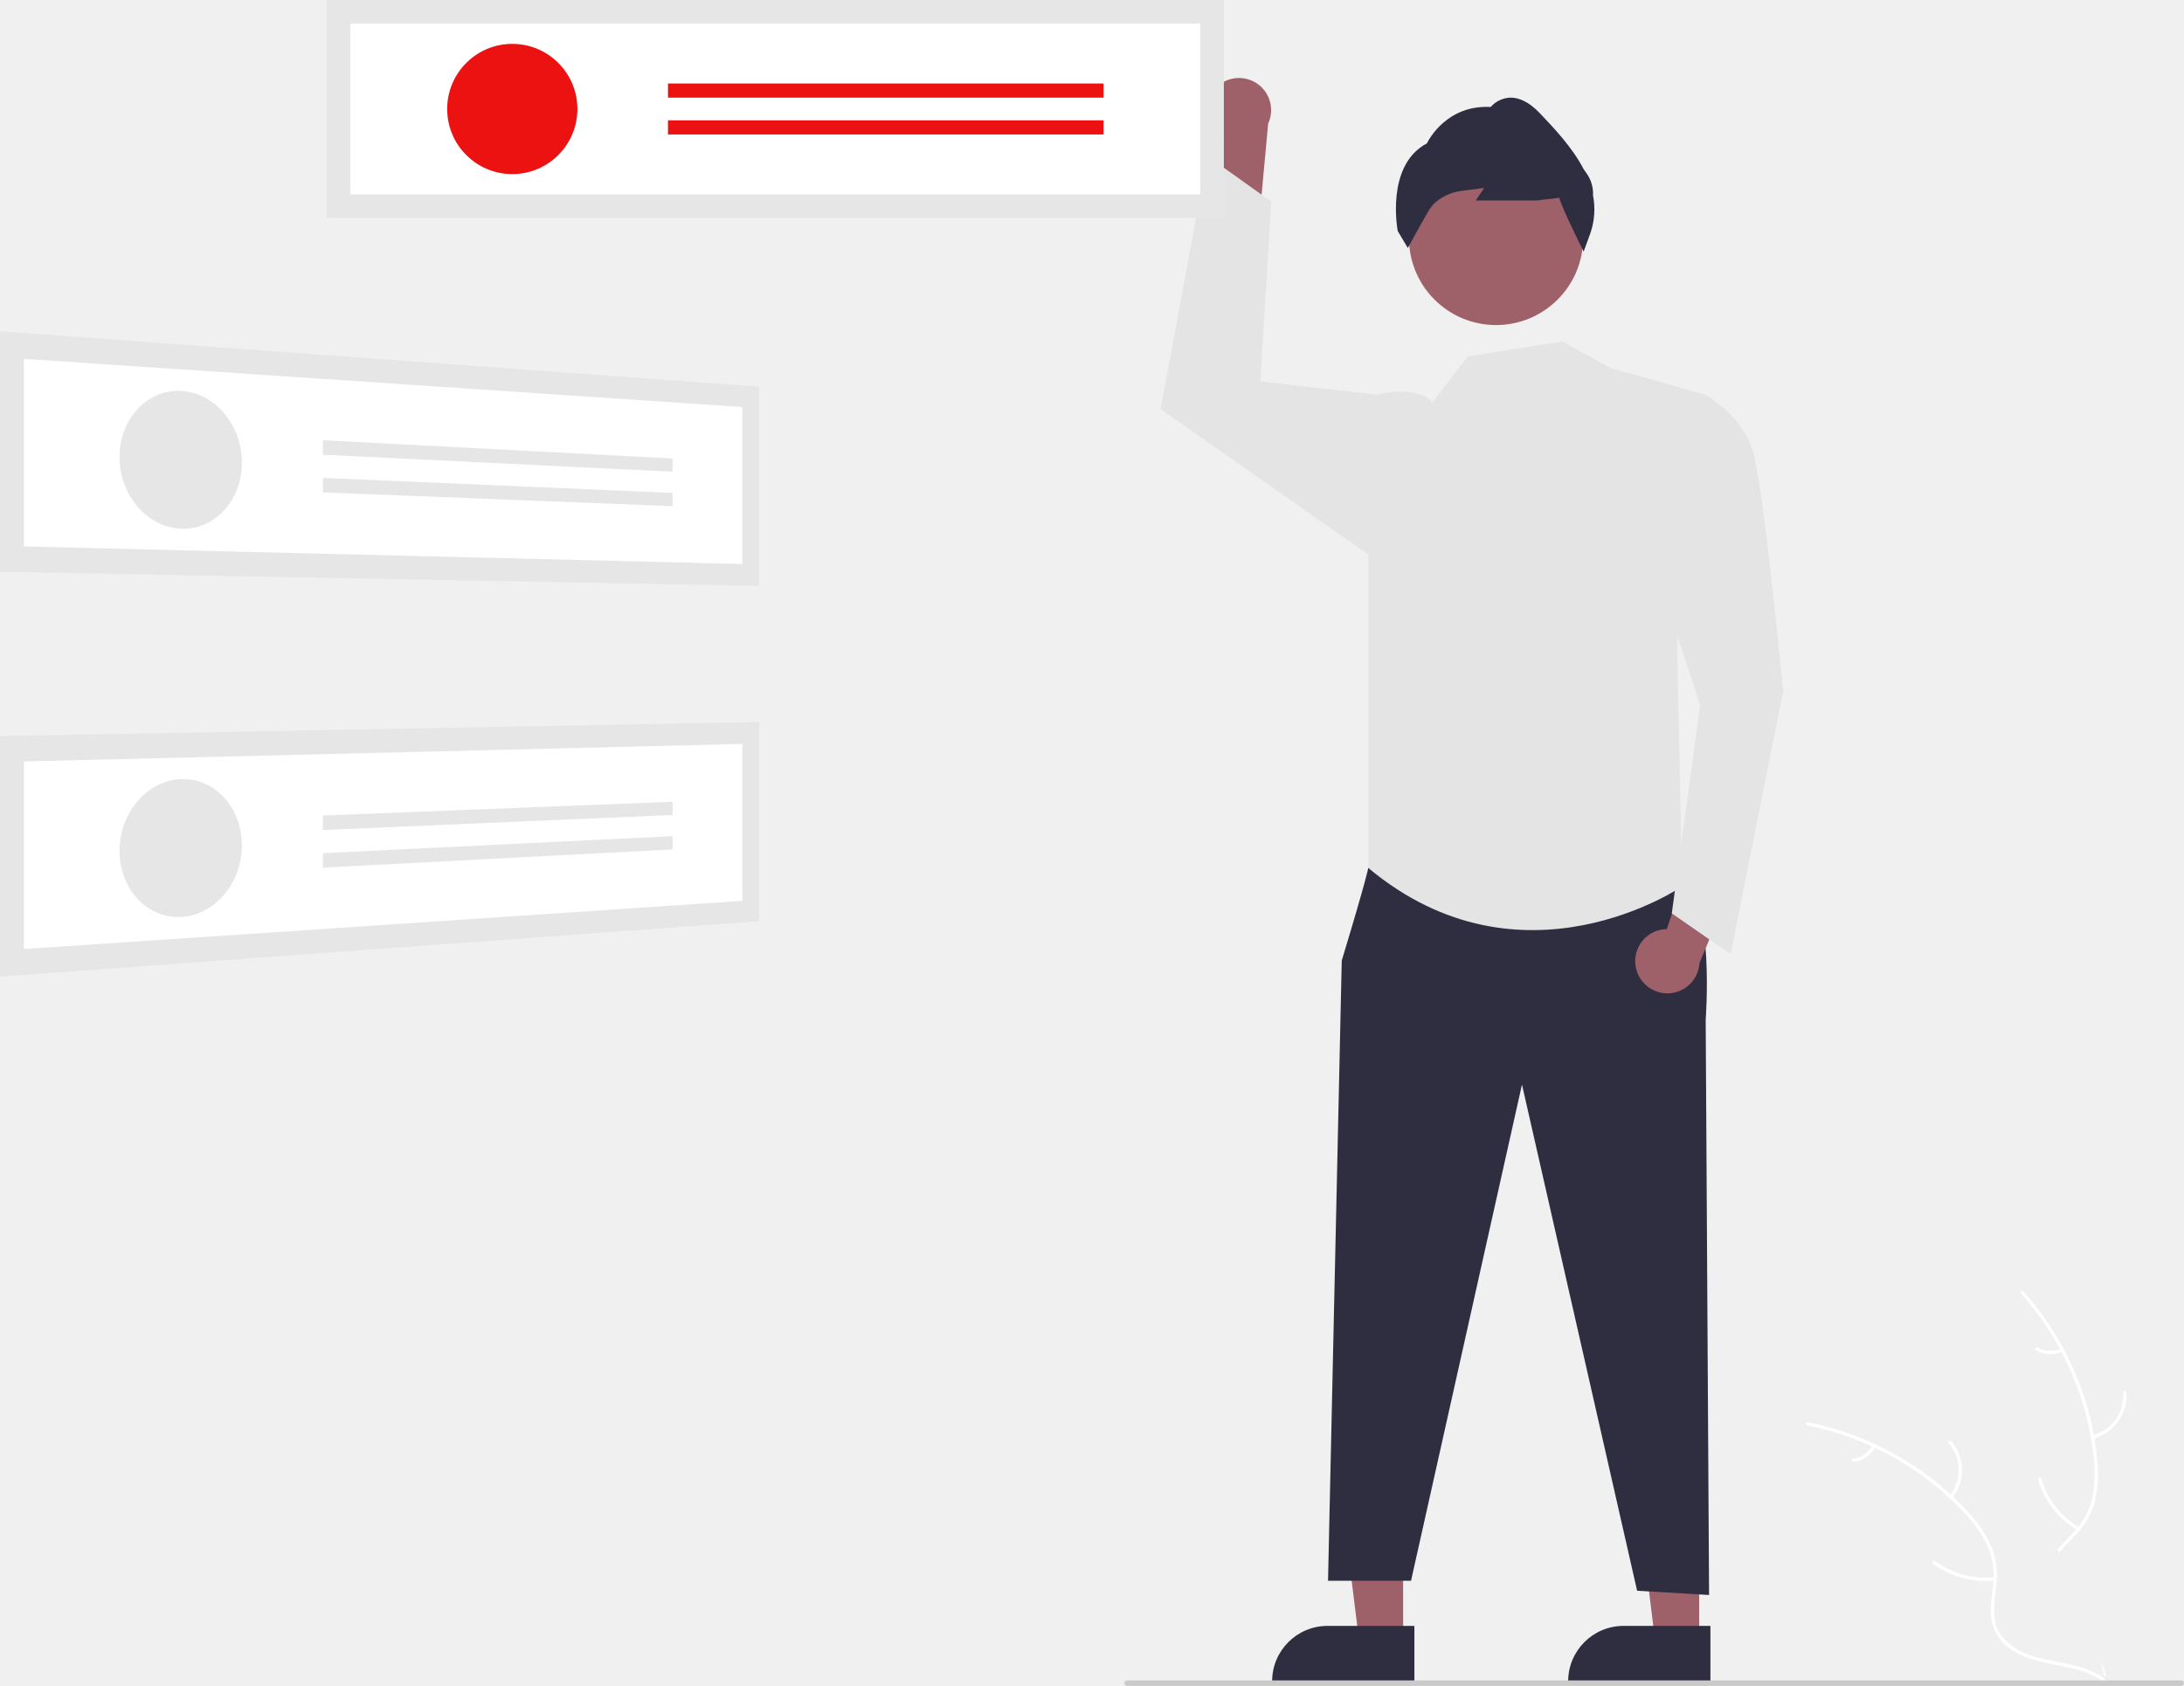
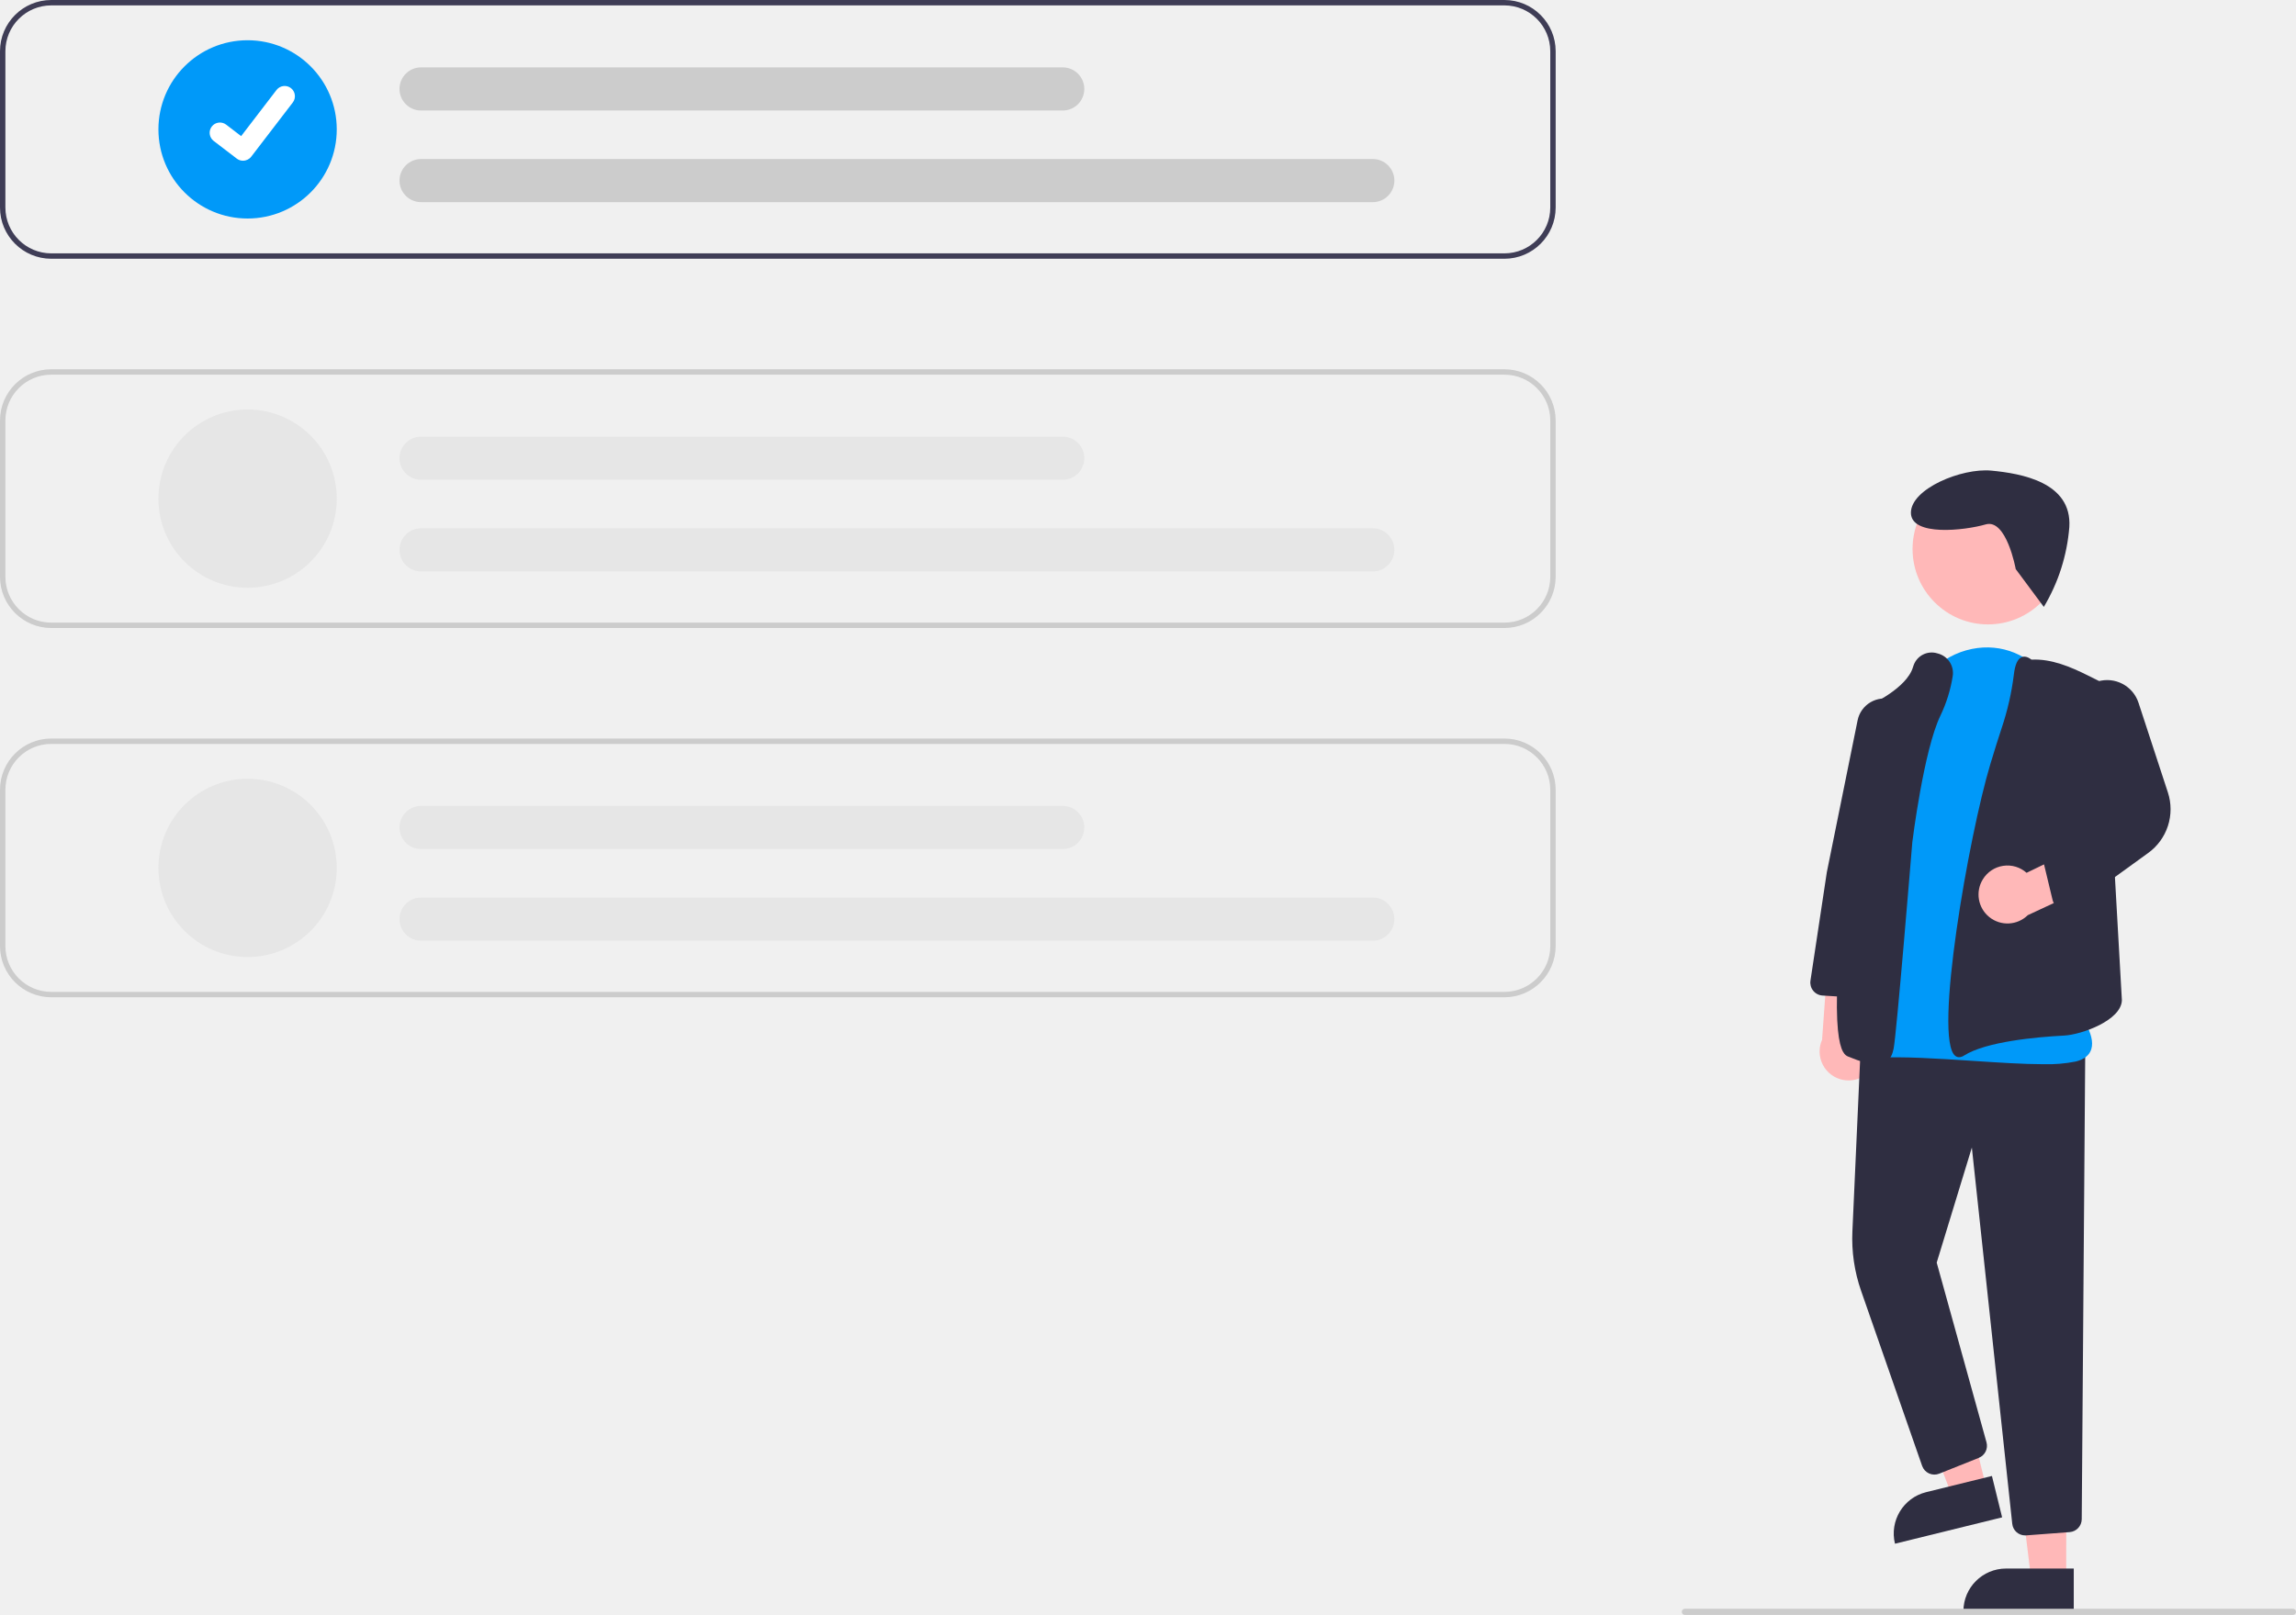
- <svg xmlns="http://www.w3.org/2000/svg" data-name="Layer 1" width="789.382" height="609.376" viewBox="0 0 789.382 609.376">
-   <path d="M981.309,673.983c-3.318-26.678-19.851-52.964-45.294-61.646a123.863,123.863,0,0,1-.006,85.04c-3.91,10.575-9.359,21.93-5.682,32.589,2.288,6.632,7.886,11.706,14.142,14.879,6.257,3.173,13.202,4.685,20.059,6.167l1.35,1.116C976.763,727.547,984.626,700.661,981.309,673.983Z" transform="translate(-205.3091 -145.312)" fill="#f0f0f0" />
-   <path d="M935.762,612.842a105.87,105.87,0,0,1,26.319,59.583,45.591,45.591,0,0,1-.519,14.275,26.149,26.149,0,0,1-6.503,12.128c-2.931,3.221-6.303,6.175-8.4,10.052a16.011,16.011,0,0,0-.782,13.071c1.852,5.311,5.501,9.64,9.218,13.749,4.126,4.563,8.484,9.236,10.238,15.285.213.733,1.337.36,1.125-.371C963.406,740.091,953.19,734.113,948.318,724.635c-2.273-4.423-3.228-9.558-1.096-14.227,1.864-4.083,5.338-7.133,8.334-10.368a27.902,27.902,0,0,0,6.801-11.622,42.148,42.148,0,0,0,1.066-14.203,102.713,102.713,0,0,0-7.502-31.213,107.747,107.747,0,0,0-19.374-31.048c-.507-.567-1.287.325-.784.889Z" transform="translate(-205.3091 -145.312)" fill="#fff" />
-   <path d="M961.762,665.255a15.884,15.884,0,0,0,12.091-16.639c-.06-.76-1.244-.702-1.184.059A14.708,14.708,0,0,1,961.391,664.13c-.742.176-.366,1.3.371,1.125Z" transform="translate(-205.3091 -145.312)" fill="#fff" />
-   <path d="M956.76,697.392a30.615,30.615,0,0,1-13.671-17.632c-.215-.732-1.34-.36-1.125.371A31.844,31.844,0,0,0,956.227,698.45c.657.39,1.186-.671.533-1.058Z" transform="translate(-205.3091 -145.312)" fill="#fff" />
-   <path d="M950.181,632.746a8.991,8.991,0,0,1-8.52-.433c-.652-.398-1.18.663-.533,1.058a10.075,10.075,0,0,0,9.425.499.612.612,0,0,0,.377-.748.595.595,0,0,0-.748-.377Z" transform="translate(-205.3091 -145.312)" fill="#fff" />
-   <path d="M858.461,659.988c.4.26.8.52,1.2.79A118.405,118.405,0,0,1,874.801,672.598c.37.33.74.67,1.1,1.01a124.827,124.827,0,0,1,27.11,37.11,121.222,121.222,0,0,1,6.64,17.18c2.45,8.13,4.46,17.14,9.31,23.79a20.796,20.796,0,0,0,1.62,2h43.83c.1-.05.2-.09.3-.14l1.75.08c-.07-.31-.15-.63-.22-.94-.04-.18-.09-.36-.13-.54-.03-.12-.06-.24-.08-.35-.01-.04-.02-.08-.03-.11-.02-.11-.05-.21-.07-.31q-.66-2.685-1.36-5.37c0-.01,0-.01-.01-.02-3.59-13.63-8.35-27.08-15-39.38-.2-.37-.4-.75-.62-1.12a115.674,115.674,0,0,0-10.39-15.76,102.26,102.26,0,0,0-6.81-7.79,85.037,85.037,0,0,0-21.28-15.94c-15.72-8.3-33.92-11.48-50.72-6.41C859.311,659.718,858.891,659.848,858.461,659.988Z" transform="translate(-205.3091 -145.312)" fill="#f0f0f0" />
-   <path d="M858.559,660.544a105.87,105.87,0,0,1,56.888,31.728,45.592,45.592,0,0,1,8.181,11.71,26.149,26.149,0,0,1,2.109,13.599c-.401,4.336-1.314,8.725-.655,13.084a16.011,16.011,0,0,0,7.245,10.907c4.676,3.126,10.197,4.385,15.638,5.429,6.042,1.159,12.335,2.267,17.377,6.04.611.457,1.285-.517.675-.974-8.773-6.566-20.529-5.188-30.126-9.823-4.478-2.163-8.332-5.688-9.441-10.699-.97-4.382-.033-8.909.412-13.296a27.902,27.902,0,0,0-1.567-13.374,42.148,42.148,0,0,0-7.7-11.981A102.712,102.712,0,0,0,892.813,672.488a107.747,107.747,0,0,0-34.163-13.126c-.746-.148-.832,1.035-.091,1.182Z" transform="translate(-205.3091 -145.312)" fill="#fff" />
-   <path d="M910.875,686.739a15.884,15.884,0,0,0-.364-20.565c-.506-.57-1.416.189-.91.76a14.708,14.708,0,0,1,.299,19.13c-.486.587.491,1.259.974.675Z" transform="translate(-205.3091 -145.312)" fill="#fff" />
-   <path d="M926.23,715.41a30.615,30.615,0,0,1-21.531-5.847c-.613-.455-1.286.52-.675.974a31.844,31.844,0,0,0,22.418,6.039c.759-.084.543-1.25-.212-1.166Z" transform="translate(-205.3091 -145.312)" fill="#fff" />
-   <path d="M882.055,667.755a8.991,8.991,0,0,1-7.064,4.785c-.76.075-.543,1.24.212,1.166a10.075,10.075,0,0,0,7.826-5.276.612.612,0,0,0-.15-.824.595.595,0,0,0-.824.15Z" transform="translate(-205.3091 -145.312)" fill="#fff" />
-   <path d="M644.013,177.913a11.554,11.554,0,0,0,3.482,17.371l-6.756,40.498,19.502-8.655,3.426-37.131A11.616,11.616,0,0,0,644.013,177.913Z" transform="translate(-205.3091 -145.312)" fill="#9e616a" />
-   <polygon points="614.147 592.883 598.201 592.882 590.615 531.376 614.15 531.377 614.147 592.883" fill="#9e616a" />
-   <path d="M823.523,753.652l-51.417-.002V753a20.014,20.014,0,0,1,20.013-20.012h.001l31.404.001Z" transform="translate(-205.3091 -145.312)" fill="#2f2e41" />
-   <polygon points="507.147 592.883 491.201 592.882 483.615 531.376 507.15 531.377 507.147 592.883" fill="#9e616a" />
-   <path d="M716.523,753.652l-51.417-.002V753a20.014,20.014,0,0,1,20.013-20.012h.001l31.404.001Z" transform="translate(-205.3091 -145.312)" fill="#2f2e41" />
-   <path d="M705.809,451.188l-5.96,7.839s-.54,3.661-9.58,33.486L685.309,716.688h30l40.1-179.366,41.618,182.965,26.006,1.534-1.223-207.959s3.285-42.783-8.358-50.728S705.809,451.188,705.809,451.188Z" transform="translate(-205.3091 -145.312)" fill="#2f2e41" />
-   <circle cx="540.732" cy="86.013" r="31.48" fill="#9e616a" />
-   <path d="M777.711,236.253l-.52-1.04c-.804-1.608-7.46-14.975-8.296-18.412l-8.377.985-21.815.003,3.031-4.547-8.014,1.045a18.393,18.393,0,0,0-8.167,3.078,12.513,12.513,0,0,0-3.704,3.819c-2.863,4.902-7.237,12.921-7.281,13.001l-.418.767-3.635-6.114c-.048-.237-4.552-23.731,10.522-31.699.778-1.579,7.403-14,23.061-13.162a9.927,9.927,0,0,1,6.749-3.355c3.576-.187,7.288,1.692,11.015,5.606,4.952,5.199,11.733,12.319,15.835,20.225l1.132,1.614a12.723,12.723,0,0,1,2.264,7.899,26.372,26.372,0,0,1-.899,13.453Z" transform="translate(-205.3091 -145.312)" fill="#2f2e41" />
-   <path d="M770.027,268.729l17.42,9.628,34.218,9.581L811.451,377.483l1.858,88.205s-57.921,39.678-113.46-6.661V348.003l3.286-60.065s13.29-3.776,19.983,2.737l12.692-16.487Z" transform="translate(-205.3091 -145.312)" fill="#e4e4e4" />
-   <polygon points="505.5 150.876 497.825 142.626 455.531 137.835 459.5 72.876 436.441 56.426 419.5 147.876 497.758 202.691 505.5 150.876" fill="#e4e4e4" />
-   <path d="M796.542,494.836a11.554,11.554,0,0,1,11.22-13.71l13.021-38.938,13.167,16.788-14.384,34.403a11.616,11.616,0,0,1-23.025,1.458Z" transform="translate(-205.3091 -145.312)" fill="#9e616a" />
-   <path d="M808.809,298.188l12.855-10.25s13.145,7.25,17.145,20.25,11,87,11,87l-19,95-21.248-14.736,10.248-75.264-18-55Z" transform="translate(-205.3091 -145.312)" fill="#e4e4e4" />
-   <rect x="118.143" width="324.202" height="78.782" fill="#e6e6e6" />
-   <path d="M331.958,215.587H639.148V153.819H331.958Z" transform="translate(-205.3091 -145.312)" fill="#fff" />
-   <circle cx="185.159" cy="39.391" r="23.532" fill="#ec1211" />
-   <rect x="241.432" y="30.183" width="157.429" height="5.116" fill="#ec1211" />
-   <rect x="241.432" y="43.484" width="157.429" height="5.116" fill="#ec1211" />
-   <path id="b9910470-ced5-4346-b4bb-f41b58844e24-621" data-name="Rectangle 1" d="M205.309,265.054l274.314,20.009v72.024l-274.314-5.094Z" transform="translate(-205.3091 -145.312)" fill="#e6e6e6" />
-   <path id="bc7e8449-b99b-4317-a70a-91d17db61b29-622" data-name="Path 1" d="M213.95,342.818l259.684,6.351V292.437L213.95,275.021Z" transform="translate(-205.3091 -145.312)" fill="#fff" />
-   <path id="a430bd6b-b2b0-4af3-a079-7f5fd15b0624-623" data-name="Ellipse 1" d="M270.946,286.623a20.649,20.649,0,0,1,8.555,2.477,23.816,23.816,0,0,1,6.916,5.703,26.934,26.934,0,0,1,4.627,8.072,28.228,28.228,0,0,1,1.69,9.644,26.934,26.934,0,0,1-1.69,9.489,23.921,23.921,0,0,1-4.627,7.653,20.886,20.886,0,0,1-6.916,5.07,19.407,19.407,0,0,1-8.555,1.694,20.486,20.486,0,0,1-8.652-2.223,23.603,23.603,0,0,1-7.138-5.611,26.824,26.824,0,0,1-4.849-8.192,28.217,28.217,0,0,1-1.785-9.9,26.893,26.893,0,0,1,1.785-9.742,23.776,23.776,0,0,1,4.85-7.745,20.739,20.739,0,0,1,7.138-4.958A19.396,19.396,0,0,1,270.946,286.623Z" transform="translate(-205.3091 -145.312)" fill="#e6e6e6" />
-   <path id="af019097-0949-417a-9d8d-f710312ce60c-624" data-name="Rectangle 2" d="M322.037,304.444l126.389,6.586v4.787L322.037,309.677Z" transform="translate(-205.3091 -145.312)" fill="#e6e6e6" />
-   <path id="f94f3612-92b8-42d6-ae14-2a9ea684588e-625" data-name="Rectangle 3" d="M322.037,318.051,448.426,323.477v4.787L322.037,323.284Z" transform="translate(-205.3091 -145.312)" fill="#e6e6e6" />
-   <path id="bb553635-e14d-4b1e-b72c-855829e3ad86-626" data-name="Rectangle 4" d="M205.309,411.367l274.314-5.093v72.024l-274.314,20.009Z" transform="translate(-205.3091 -145.312)" fill="#e6e6e6" />
-   <path id="e92d7e39-9dcb-4c0c-b0b9-55aac094bc0c-627" data-name="Path 2" d="M213.95,488.339l259.684-17.417V414.196l-259.684,6.351Z" transform="translate(-205.3091 -145.312)" fill="#fff" />
-   <path id="f8649409-803b-4d56-993a-4da6ceb3c345-628" data-name="Ellipse 2" d="M248.54,451.712a28.181,28.181,0,0,1,2.184-9.82,26.498,26.498,0,0,1,5.167-7.941,23.201,23.201,0,0,1,7.34-5.246,20.243,20.243,0,0,1,8.712-1.781,19.443,19.443,0,0,1,8.458,2.13,21.183,21.183,0,0,1,6.69,5.422,24.319,24.319,0,0,1,4.308,7.891,27.209,27.209,0,0,1,1.309,9.581,28.197,28.197,0,0,1-2.068,9.568,26.626,26.626,0,0,1-4.94,7.852,23.417,23.417,0,0,1-7.128,5.36,20.389,20.389,0,0,1-8.635,2.043,19.415,19.415,0,0,1-8.574-1.882,21.027,21.027,0,0,1-6.916-5.329,24.184,24.184,0,0,1-4.522-8.005A27.176,27.176,0,0,1,248.54,451.712Z" transform="translate(-205.3091 -145.312)" fill="#e6e6e6" />
-   <path id="f70c4d59-0dd2-4f0b-ba41-17bf719deab5-629" data-name="Rectangle 5" d="M322.037,440.077l126.389-4.98v4.787L322.037,445.309Z" transform="translate(-205.3091 -145.312)" fill="#e6e6e6" />
-   <path id="ba176e8f-fd02-45f1-a5f1-dcef4bb8b7ed-630" data-name="Rectangle 6" d="M322.037,453.682l126.389-6.14v4.787L322.037,458.916Z" transform="translate(-205.3091 -145.312)" fill="#e6e6e6" />
-   <path d="M993.691,754.688h-381a1,1,0,0,1,0-2h381a1,1,0,0,1,0,2Z" transform="translate(-205.3091 -145.312)" fill="#cacaca" />
+ <svg xmlns="http://www.w3.org/2000/svg" width="747.62" height="526" viewBox="0 0 747.62 526">
+   <g id="Group_33" data-name="Group 33" transform="translate(-227 -187)">
+     <path id="Path_498-296" data-name="Path 498" d="M835.627,535.188a9.377,9.377,0,0,0-3.1-14.04l1.853-21.348-12.7-4.29-2.194,30.184a9.428,9.428,0,0,0,16.138,9.495Z" transform="translate(0.81)" fill="#ffb8b8" />
+     <path id="Path_499-297" data-name="Path 499" d="M672.8,514.162H661.373l-5.437-44.1h16.873Z" transform="translate(227 187)" fill="#ffb8b8" />
+     <path id="Path_500-298" data-name="Path 500" d="M653.207,510.894h22.048v13.882h-35.93a13.882,13.882,0,0,1,13.882-13.882Z" transform="translate(227 187)" fill="#2f2e41" />
+     <path id="Path_501-299" data-name="Path 501" d="M646.855,484.9l-11.1,2.728-15.806-41.523,16.385-4.027Z" transform="translate(227 187)" fill="#ffb8b8" />
+     <path id="Path_502-300" data-name="Path 502" d="M854.772,672.232H876.82v13.882H840.89a13.882,13.882,0,0,1,13.882-13.882Z" transform="matrix(0.971, -0.239, 0.239, 0.971, -136.446, 224.563)" fill="#2f2e41" />
+     <path id="Path_503-301" data-name="Path 503" d="M885.615,687.1a4.21,4.21,0,0,1-4.2-3.779L868.263,560.771l-11.447,37.476,16.213,58.533a4.225,4.225,0,0,1-2.505,5.056l-12.89,5.156a4.23,4.23,0,0,1-5.565-2.536L832.2,607.448a51.611,51.611,0,0,1-2.835-19.395l2.773-61.523,73.043,3.093-1.14,152.215a4.254,4.254,0,0,1-3.912,4.186l-14.185,1.069Q885.778,687.1,885.615,687.1Z" transform="translate(0.81)" fill="#2f2e41" />
+     <circle id="Ellipse_83" data-name="Ellipse 83" cx="24.561" cy="24.561" r="24.561" transform="translate(849.767 341.252)" fill="#ffb8b8" />
+     <path id="Path_504-302" data-name="Path 504" d="M891.58,533.625c-6.468,0-14.5-.529-22.817-1.076-11.36-.748-23.106-1.521-31.875-1.013a6.966,6.966,0,0,1-6.232-2.714c-9.039-11.574,4.9-56.708,5.5-58.623L847.5,419.731l.488.11-.488-.11c2.5-11.1,10.471-19.288,20.813-21.368,9.68-1.944,19.043,1.931,25.048,10.375q.478.672.955,1.379c19.552,28.957,8.493,100.9,7.752,105.539,1.033,1.237,6.618,8.232,5.083,13.091-.625,1.977-2.321,3.324-5.042,4a47.006,47.006,0,0,1-10.532.875Z" transform="translate(0.81)" fill="#0099f9" />
+     <path id="Path_505-303" data-name="Path 505" d="M837.284,533.647c-2.225,0-5.226-.821-9.272-2.5-1.739-.724-7.031-2.925-.606-59.072,3.156-27.58,7.677-54.968,7.722-55.241l.043-.264.244-.11c.116-.053,11.662-5.345,13.67-12.146q.1-.353.234-.685a6.244,6.244,0,0,1,7.754-3.808,6.561,6.561,0,0,1,4.942,7.488,46.021,46.021,0,0,1-3.991,12.792c-5.433,11.21-9.114,40.928-9.15,41.227-.208,2.538-5.138,62.672-6.088,67.235-.332,1.594-.942,3.544-2.733,4.49a5.842,5.842,0,0,1-2.767.6Z" transform="translate(0.81)" fill="#2f2e41" />
+     <path id="Path_506-304" data-name="Path 506" d="M864.115,531.343a2.018,2.018,0,0,1-1.239-.425c-7.226-5.491,4.468-72.051,11.4-95.016,1.389-4.6,2.625-8.537,3.676-11.706h0a89.255,89.255,0,0,0,3.989-17.506c.382-3.226,1.211-5.068,2.537-5.633.921-.393,2-.126,3.22.793,6.407-.316,12.632,2.3,18.4,5.181l5.192,2.59,5.826,103.149c-.165,6.583-13.141,11.23-18.8,11.527-9.089.477-25.41,1.957-32.6,6.509a3.005,3.005,0,0,1-1.6.536Z" transform="translate(0.81)" fill="#2f2e41" />
+     <path id="Path_507-305" data-name="Path 507" d="M831.659,511.989c-.086,0-.172,0-.259-.008l-11.768-.724a4.229,4.229,0,0,1-3.923-4.853l5.325-35.279,10.024-49.5a8.879,8.879,0,0,1,11.362-6.709h0a8.928,8.928,0,0,1,6.108,9.879l-7.964,49.6-4.715,33.947a4.251,4.251,0,0,1-4.191,3.647Z" transform="translate(0.81)" fill="#2f2e41" />
+     <path id="Path_508-306" data-name="Path 508" d="M871.86,473.374a9.377,9.377,0,0,1,14.225-2.093l19.295-9.32,8.524,10.344-27.433,12.779a9.428,9.428,0,0,1-14.611-11.71Z" transform="translate(0.81)" fill="#ffb8b8" />
+     <path id="Path_509-307" data-name="Path 509" d="M898.664,483.383a4.232,4.232,0,0,1-4.114-3.241l-2.8-11.65a4.211,4.211,0,0,1,1.94-4.619l16.9-10.116-8.64-31.634a10.753,10.753,0,0,1,20.593-6.181l9.539,29.125a17.576,17.576,0,0,1-6.421,19.773L901.141,482.58A4.224,4.224,0,0,1,898.664,483.383Z" transform="translate(0.81)" fill="#2f2e41" />
+     <path id="Path_511-308" data-name="Path 511" d="M716.064,187H242.87a16.7,16.7,0,0,0-16.68,16.68V254.6a16.7,16.7,0,0,0,16.68,16.68H716.064a16.7,16.7,0,0,0,16.68-16.68V203.68A16.7,16.7,0,0,0,716.064,187Zm14.924,67.6a14.946,14.946,0,0,1-14.924,14.924H242.87A14.946,14.946,0,0,1,227.946,254.6V203.68a14.946,14.946,0,0,1,14.924-14.924H716.064a14.946,14.946,0,0,1,14.924,14.924Z" transform="translate(0.81)" fill="#3f3d56" />
+     <path id="Path_512-309" data-name="Path 512" d="M716.064,391.553H242.87a16.7,16.7,0,0,1-16.68-16.68V323.954a16.7,16.7,0,0,1,16.68-16.68H716.064a16.7,16.7,0,0,1,16.68,16.68v50.919a16.7,16.7,0,0,1-16.68,16.68ZM242.87,309.03a14.941,14.941,0,0,0-14.924,14.924v50.919A14.941,14.941,0,0,0,242.87,389.8H716.064a14.941,14.941,0,0,0,14.925-14.924V323.954a14.941,14.941,0,0,0-14.924-14.924Z" transform="translate(0.81)" fill="#ccc" />
+     <path id="Path_513-310" data-name="Path 513" d="M716.064,511.827H242.87a16.7,16.7,0,0,1-16.68-16.68V444.228a16.7,16.7,0,0,1,16.68-16.68H716.064a16.7,16.7,0,0,1,16.68,16.68v50.919a16.7,16.7,0,0,1-16.68,16.68ZM242.87,429.3a14.941,14.941,0,0,0-14.924,14.924v50.919a14.941,14.941,0,0,0,14.924,14.925H716.064a14.941,14.941,0,0,0,14.925-14.924V444.228A14.941,14.941,0,0,0,716.064,429.3Z" transform="translate(0.81)" fill="#ccc" />
+     <path id="Path_514-311" data-name="Path 514" d="M306.809,258.172a29.032,29.032,0,1,1,29.032-29.032,29.032,29.032,0,0,1-29.032,29.032Z" transform="translate(0.81)" fill="#0099f9" />
+     <path id="Path_515-312" data-name="Path 515" d="M673.2,252.843h-309.9a7.023,7.023,0,0,1,0-14.047H673.2a7.023,7.023,0,0,1,0,14.047Z" transform="translate(0.81)" fill="#ccc" />
+     <path id="Path_516-313" data-name="Path 516" d="M572.235,222.994H363.293a7.023,7.023,0,1,1,0-14.047H572.235a7.023,7.023,0,0,1,0,14.047Z" transform="translate(0.81)" fill="#ccc" />
+     <path id="Path_517-314" data-name="Path 517" d="M306.809,378.445a29.032,29.032,0,1,1,29.032-29.032,29.032,29.032,0,0,1-29.032,29.032Z" transform="translate(0.81)" fill="#e6e6e6" />
+     <path id="Path_518-315" data-name="Path 518" d="M673.2,373.117h-309.9a7.023,7.023,0,1,1,0-14.047H673.2a7.023,7.023,0,0,1,0,14.047Z" transform="translate(0.81)" fill="#e6e6e6" />
+     <path id="Path_519-316" data-name="Path 519" d="M572.235,343.268H363.293a7.023,7.023,0,1,1,0-14.047H572.235a7.023,7.023,0,0,1,0,14.047Z" transform="translate(0.81)" fill="#e6e6e6" />
+     <path id="Path_520-317" data-name="Path 520" d="M306.809,498.719a29.032,29.032,0,1,1,29.032-29.032,29.032,29.032,0,0,1-29.032,29.032Z" transform="translate(0.81)" fill="#e6e6e6" />
+     <path id="Path_521-318" data-name="Path 521" d="M673.2,493.391h-309.9a7.023,7.023,0,1,1,0-14.047H673.2a7.023,7.023,0,1,1,0,14.047Z" transform="translate(0.81)" fill="#e6e6e6" />
+     <path id="Path_522-319" data-name="Path 522" d="M572.235,463.542H363.293a7.023,7.023,0,1,1,0-14.047H572.235a7.023,7.023,0,0,1,0,14.047Z" transform="translate(0.81)" fill="#e6e6e6" />
+     <path id="Path_395-320" data-name="Path 395" d="M305.327,239.352a3.321,3.321,0,0,1-2-.664l-.036-.027-7.525-5.756a3.344,3.344,0,1,1,4.069-5.308l4.874,3.738,11.517-15.026a3.343,3.343,0,0,1,4.686-.619h0l-.071.1.073-.1a3.347,3.347,0,0,1,.618,4.687l-13.547,17.666a3.345,3.345,0,0,1-2.66,1.3Z" transform="translate(0.81)" fill="#fff" />
+     <path id="Path_523-321" data-name="Path 523" d="M972.81,713h-198a1,1,0,0,1,0-2h198a1,1,0,0,1,0,2Z" transform="translate(0.81)" fill="#ccc" />
+     <path id="Path_561-322" data-name="Path 561" d="M782.606,412.94s-9.448-13.874-14.855-9.306-20.567,13.529-23.761,6.436,9.082-20.086,18.347-23.193,25.534-7.235,30.637,6.463a59.9,59.9,0,0,1,2.994,27.124Z" transform="matrix(0.914, 0.407, -0.407, 0.914, 336.122, -323.588)" fill="#2f2e41" />
+   </g>
</svg>
